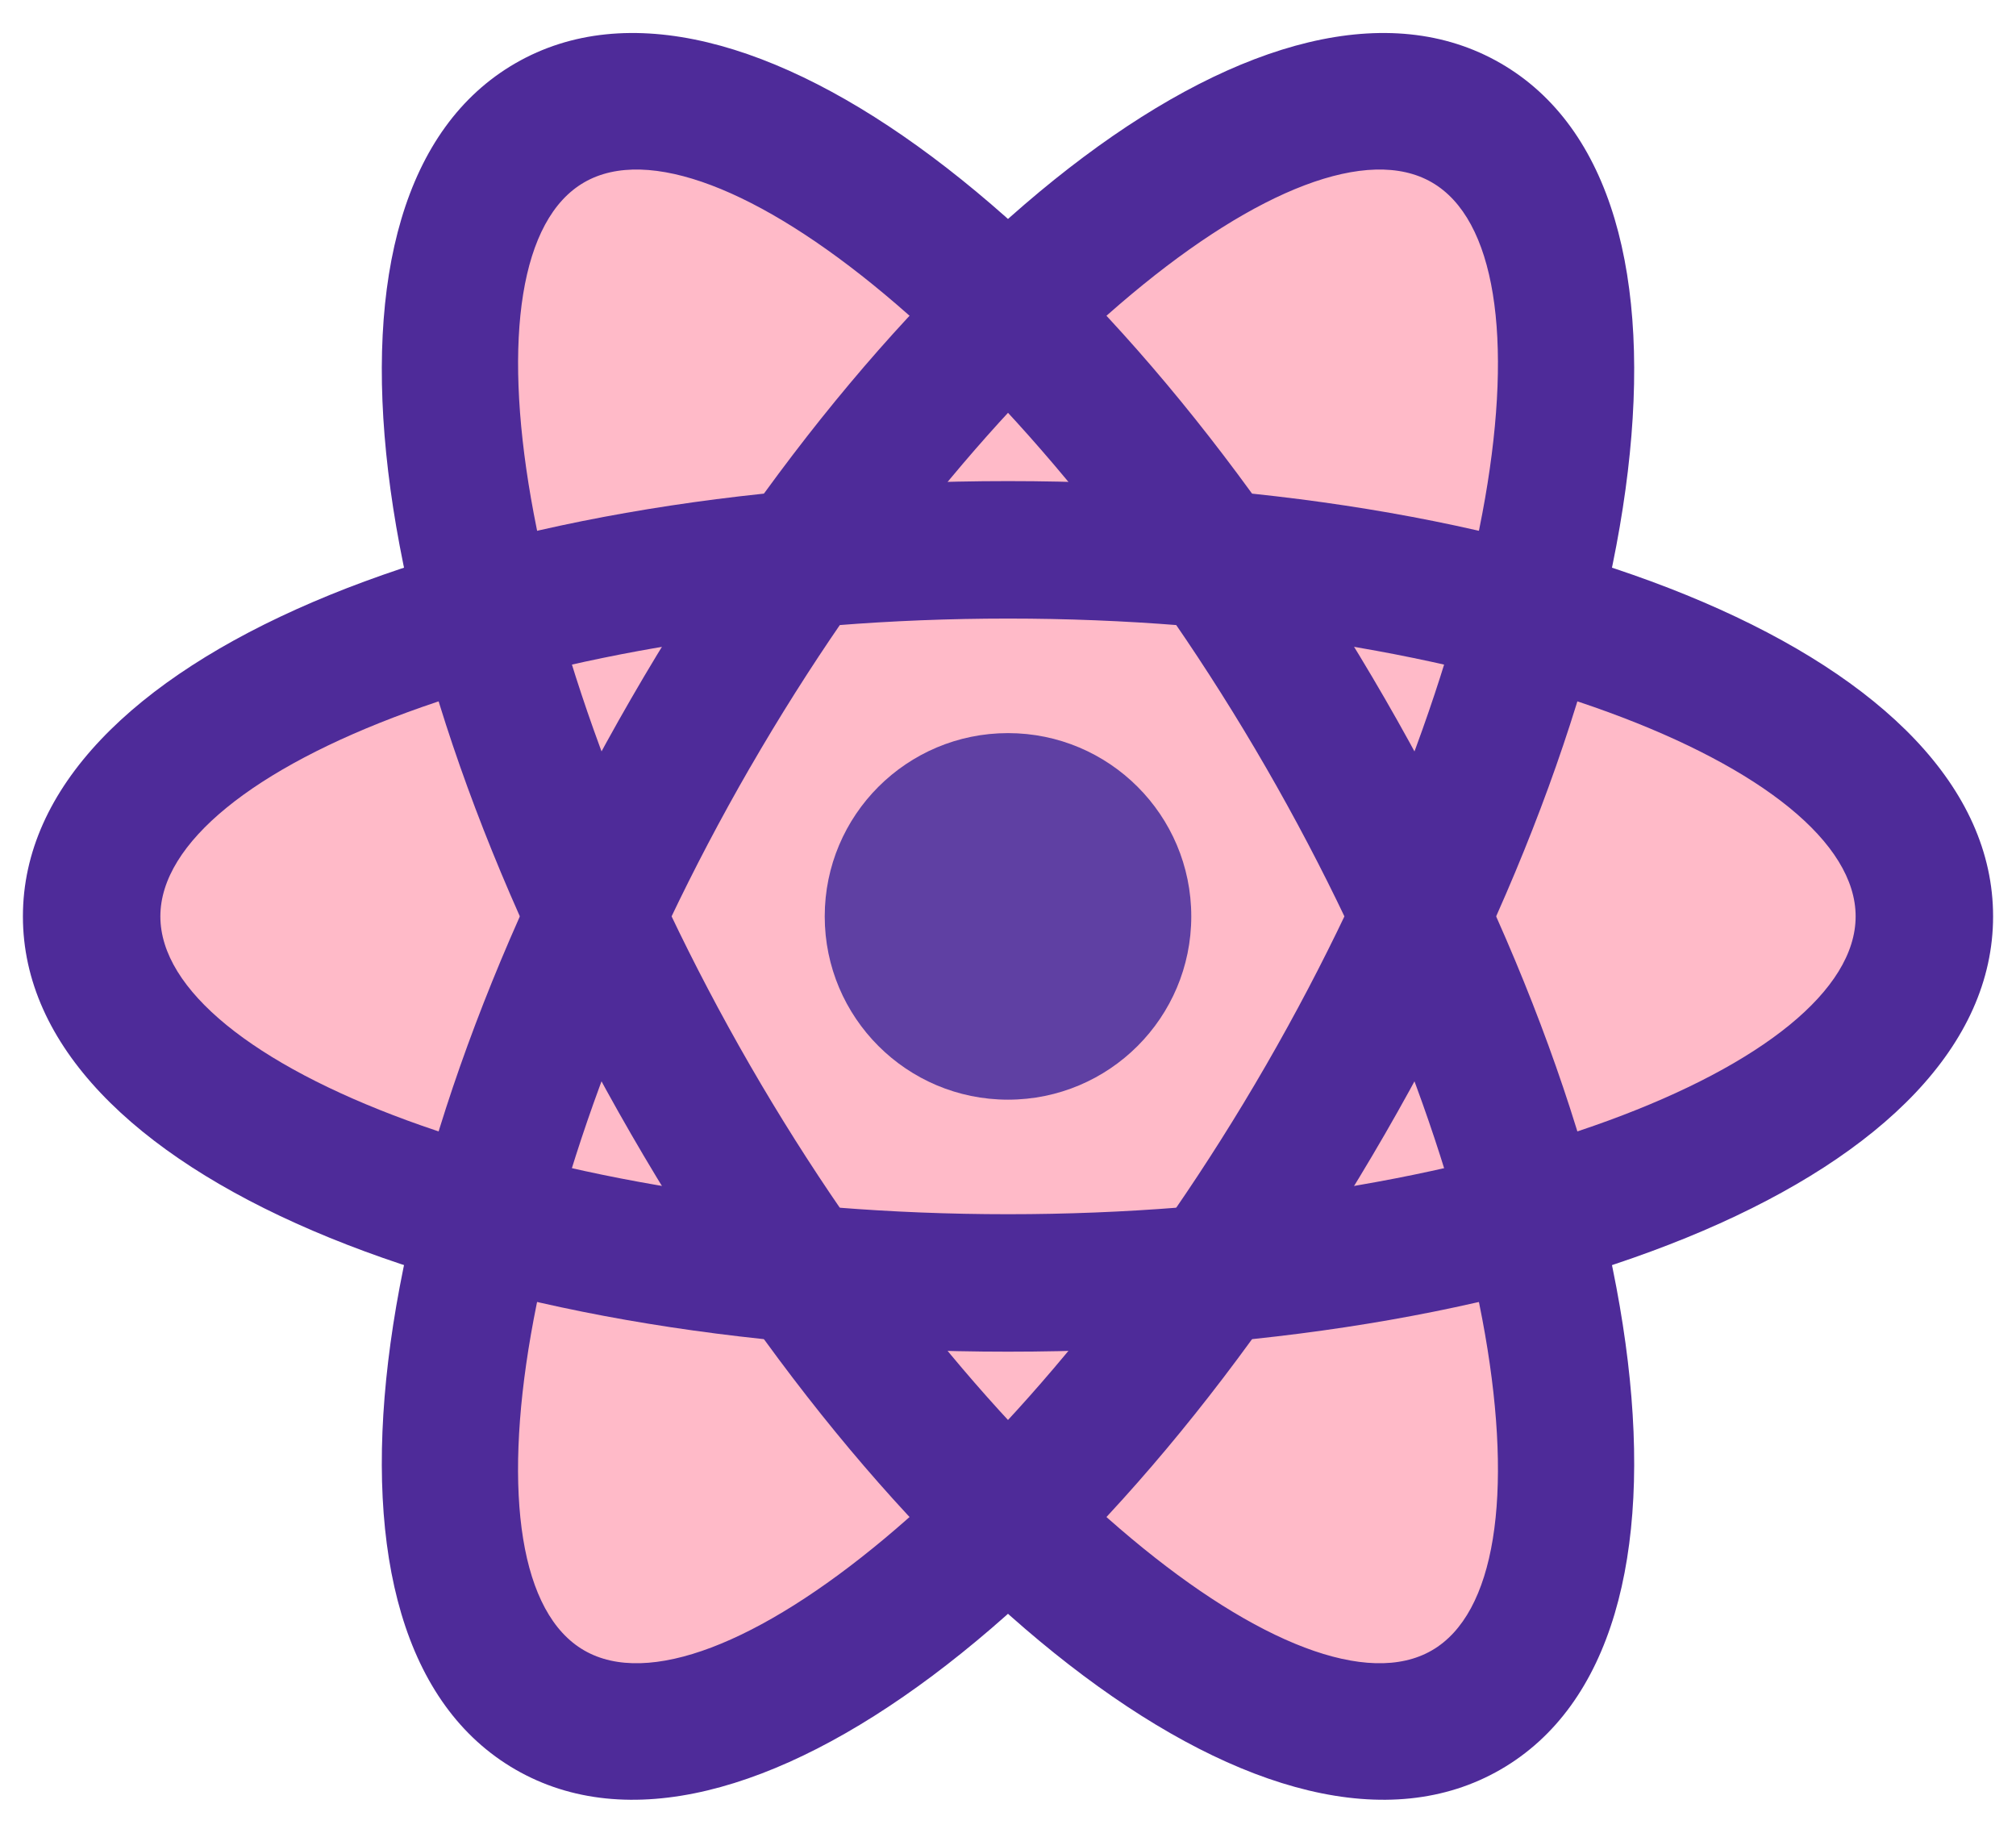
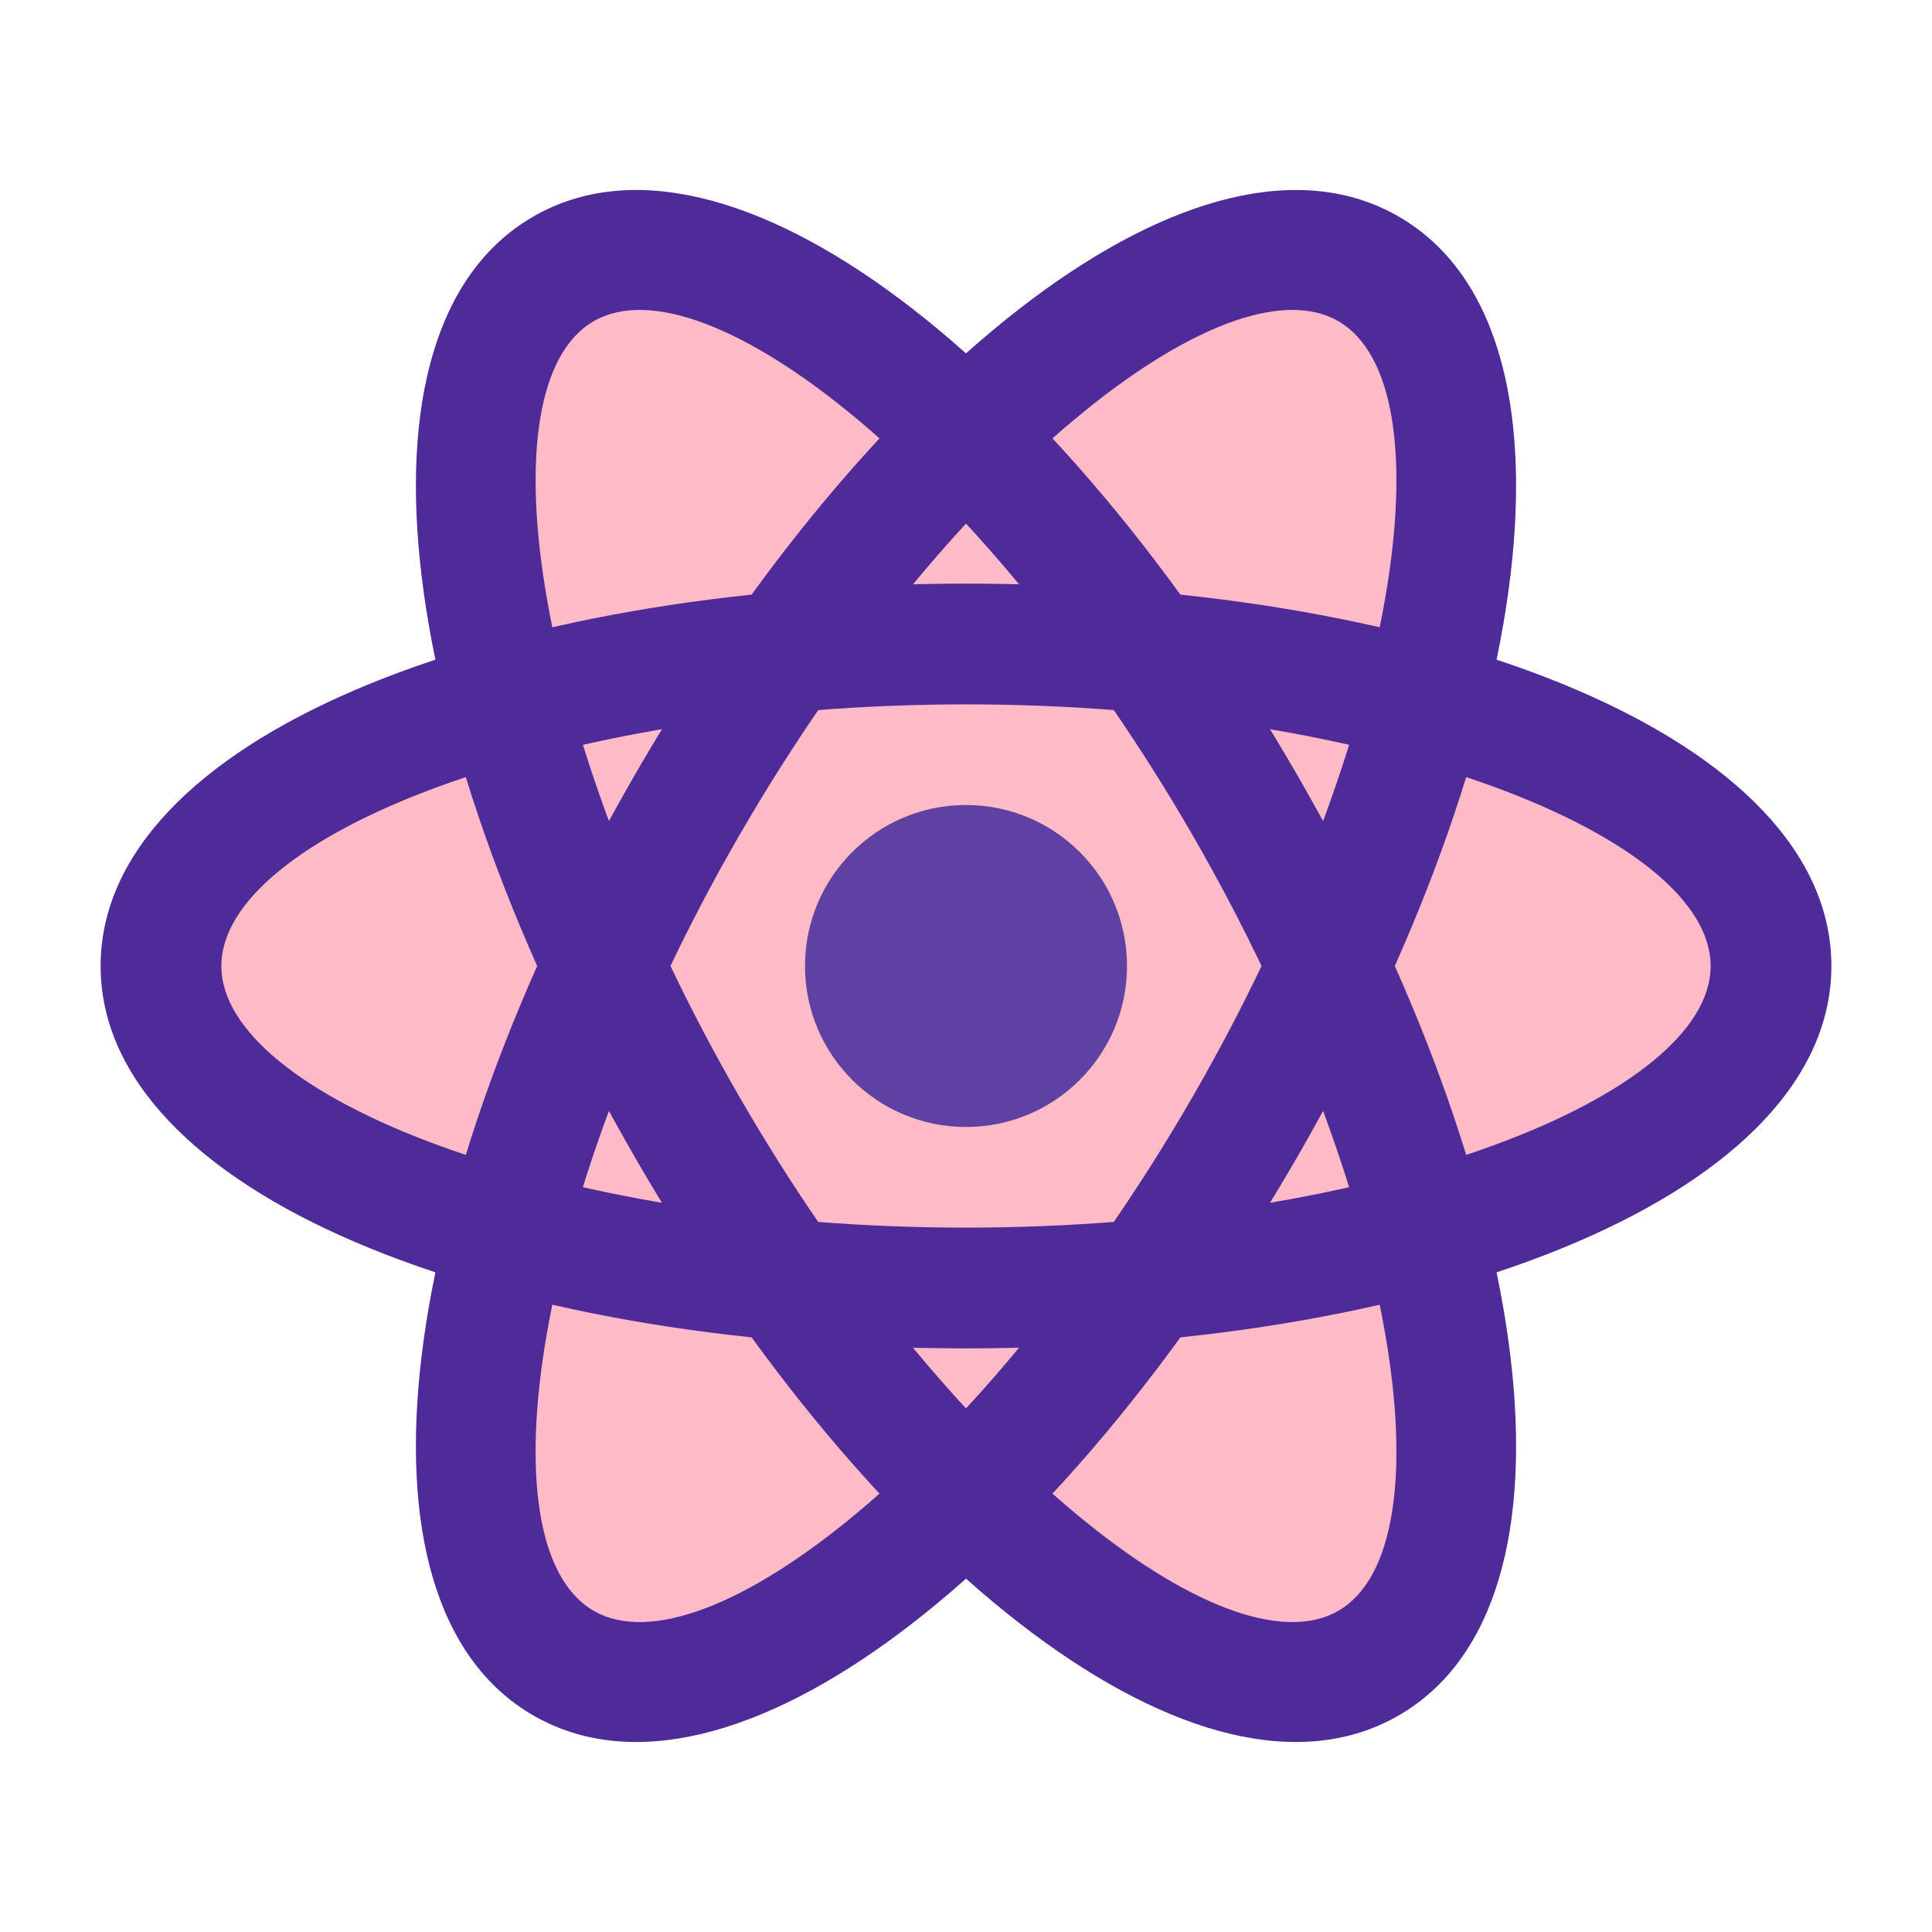
- <svg xmlns="http://www.w3.org/2000/svg" width="44" height="40" viewBox="0 0 44 40">
-   <g fill="none" fill-rule="evenodd">
+ <svg xmlns="http://www.w3.org/2000/svg" width="48" height="48" viewBox="0 0 48 48">
+   <g transform="translate(2 4)" fill="none" fill-rule="evenodd">
    <path d="M10.61 13.423C5.405 14.868 2 17.275 2 20s3.406 5.132 8.61 6.577c-1.35 5.227-.97 9.38 1.39 10.744 2.36 1.363 6.148-.384 10-4.167 3.852 3.783 7.64 5.53 10 4.168 2.36-1.362 2.74-5.516 1.39-10.743C38.595 25.132 42 22.725 42 20s-3.406-5.132-8.61-6.577c1.35-5.227.97-9.38-1.39-10.744-2.36-1.363-6.148.384-10 4.167-3.852-3.783-7.64-5.53-10-4.168-2.36 1.362-2.74 5.516-1.39 10.743z" fill="#FFBAC8" />
    <path d="M22 29.5c11.806 0 21.5-3.878 21.5-9.5s-9.694-9.5-21.5-9.5S.5 14.378.5 20s9.694 9.5 21.5 9.5zm0-16c10.286 0 18.5 3.286 18.5 6.5s-8.214 6.5-18.5 6.5S3.5 23.214 3.5 20s8.214-6.5 18.5-6.5z" fill="#4E2B99" />
    <path d="M30.227 24.75C36.13 14.526 37.62 4.192 32.75 1.38c-4.87-2.81-13.074 3.646-18.977 13.87C7.87 25.474 6.38 35.808 11.25 38.62c4.87 2.81 13.074-3.646 18.977-13.87zm-13.856-8C21.515 7.842 28.467 2.37 31.25 3.98c2.784 1.606 1.522 10.362-3.62 19.27-5.144 8.908-12.096 14.38-14.88 12.77-2.784-1.606-1.522-10.362 3.62-19.27z" fill="#4E2B99" />
    <path d="M16.37 23.25C11.23 14.342 9.967 5.586 12.75 3.98c2.784-1.61 9.736 3.862 14.88 12.77 5.142 8.908 6.404 17.664 3.62 19.27-2.784 1.61-9.736-3.862-14.88-12.77zm13.857-8C24.324 5.026 16.12-1.43 11.25 1.38c-4.87 2.812-3.38 13.146 2.523 23.37C19.676 34.974 27.88 41.43 32.75 38.62c4.87-2.812 3.38-13.146-2.523-23.37z" fill="#4E2B99" />
    <rect fill="#5F40A3" x="18" y="16" width="8" height="8" rx="4" />
  </g>
</svg>
